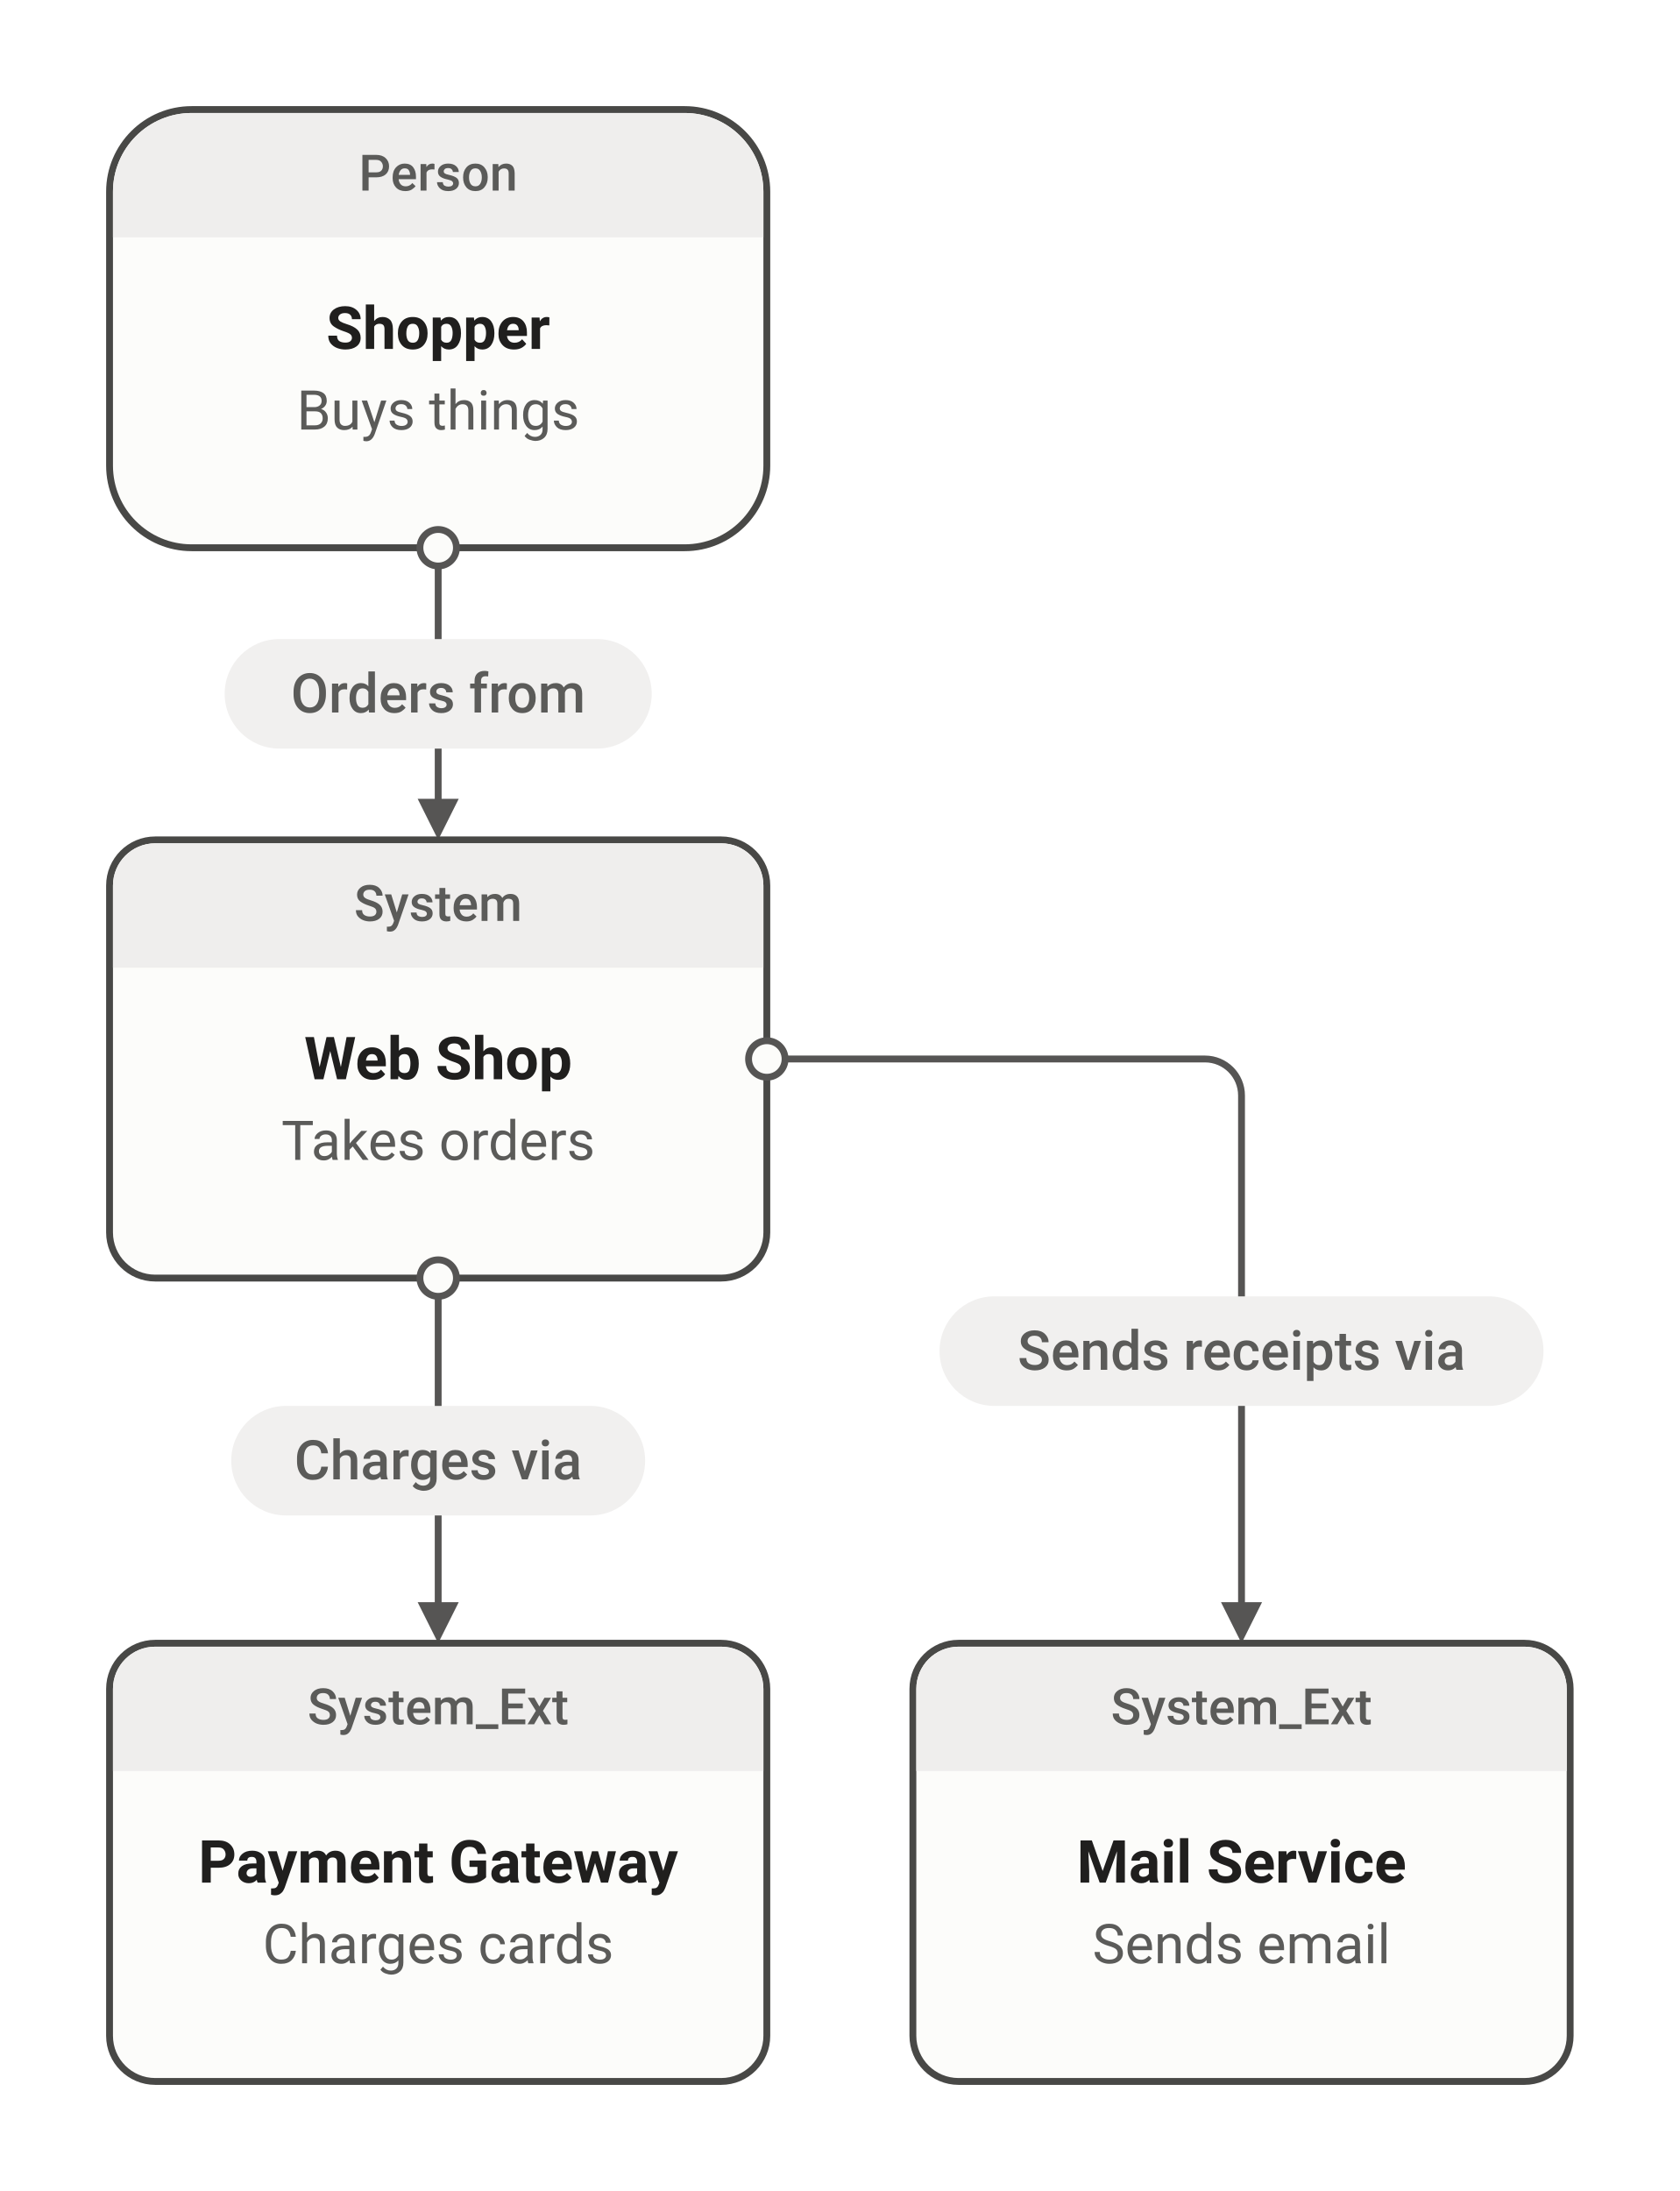
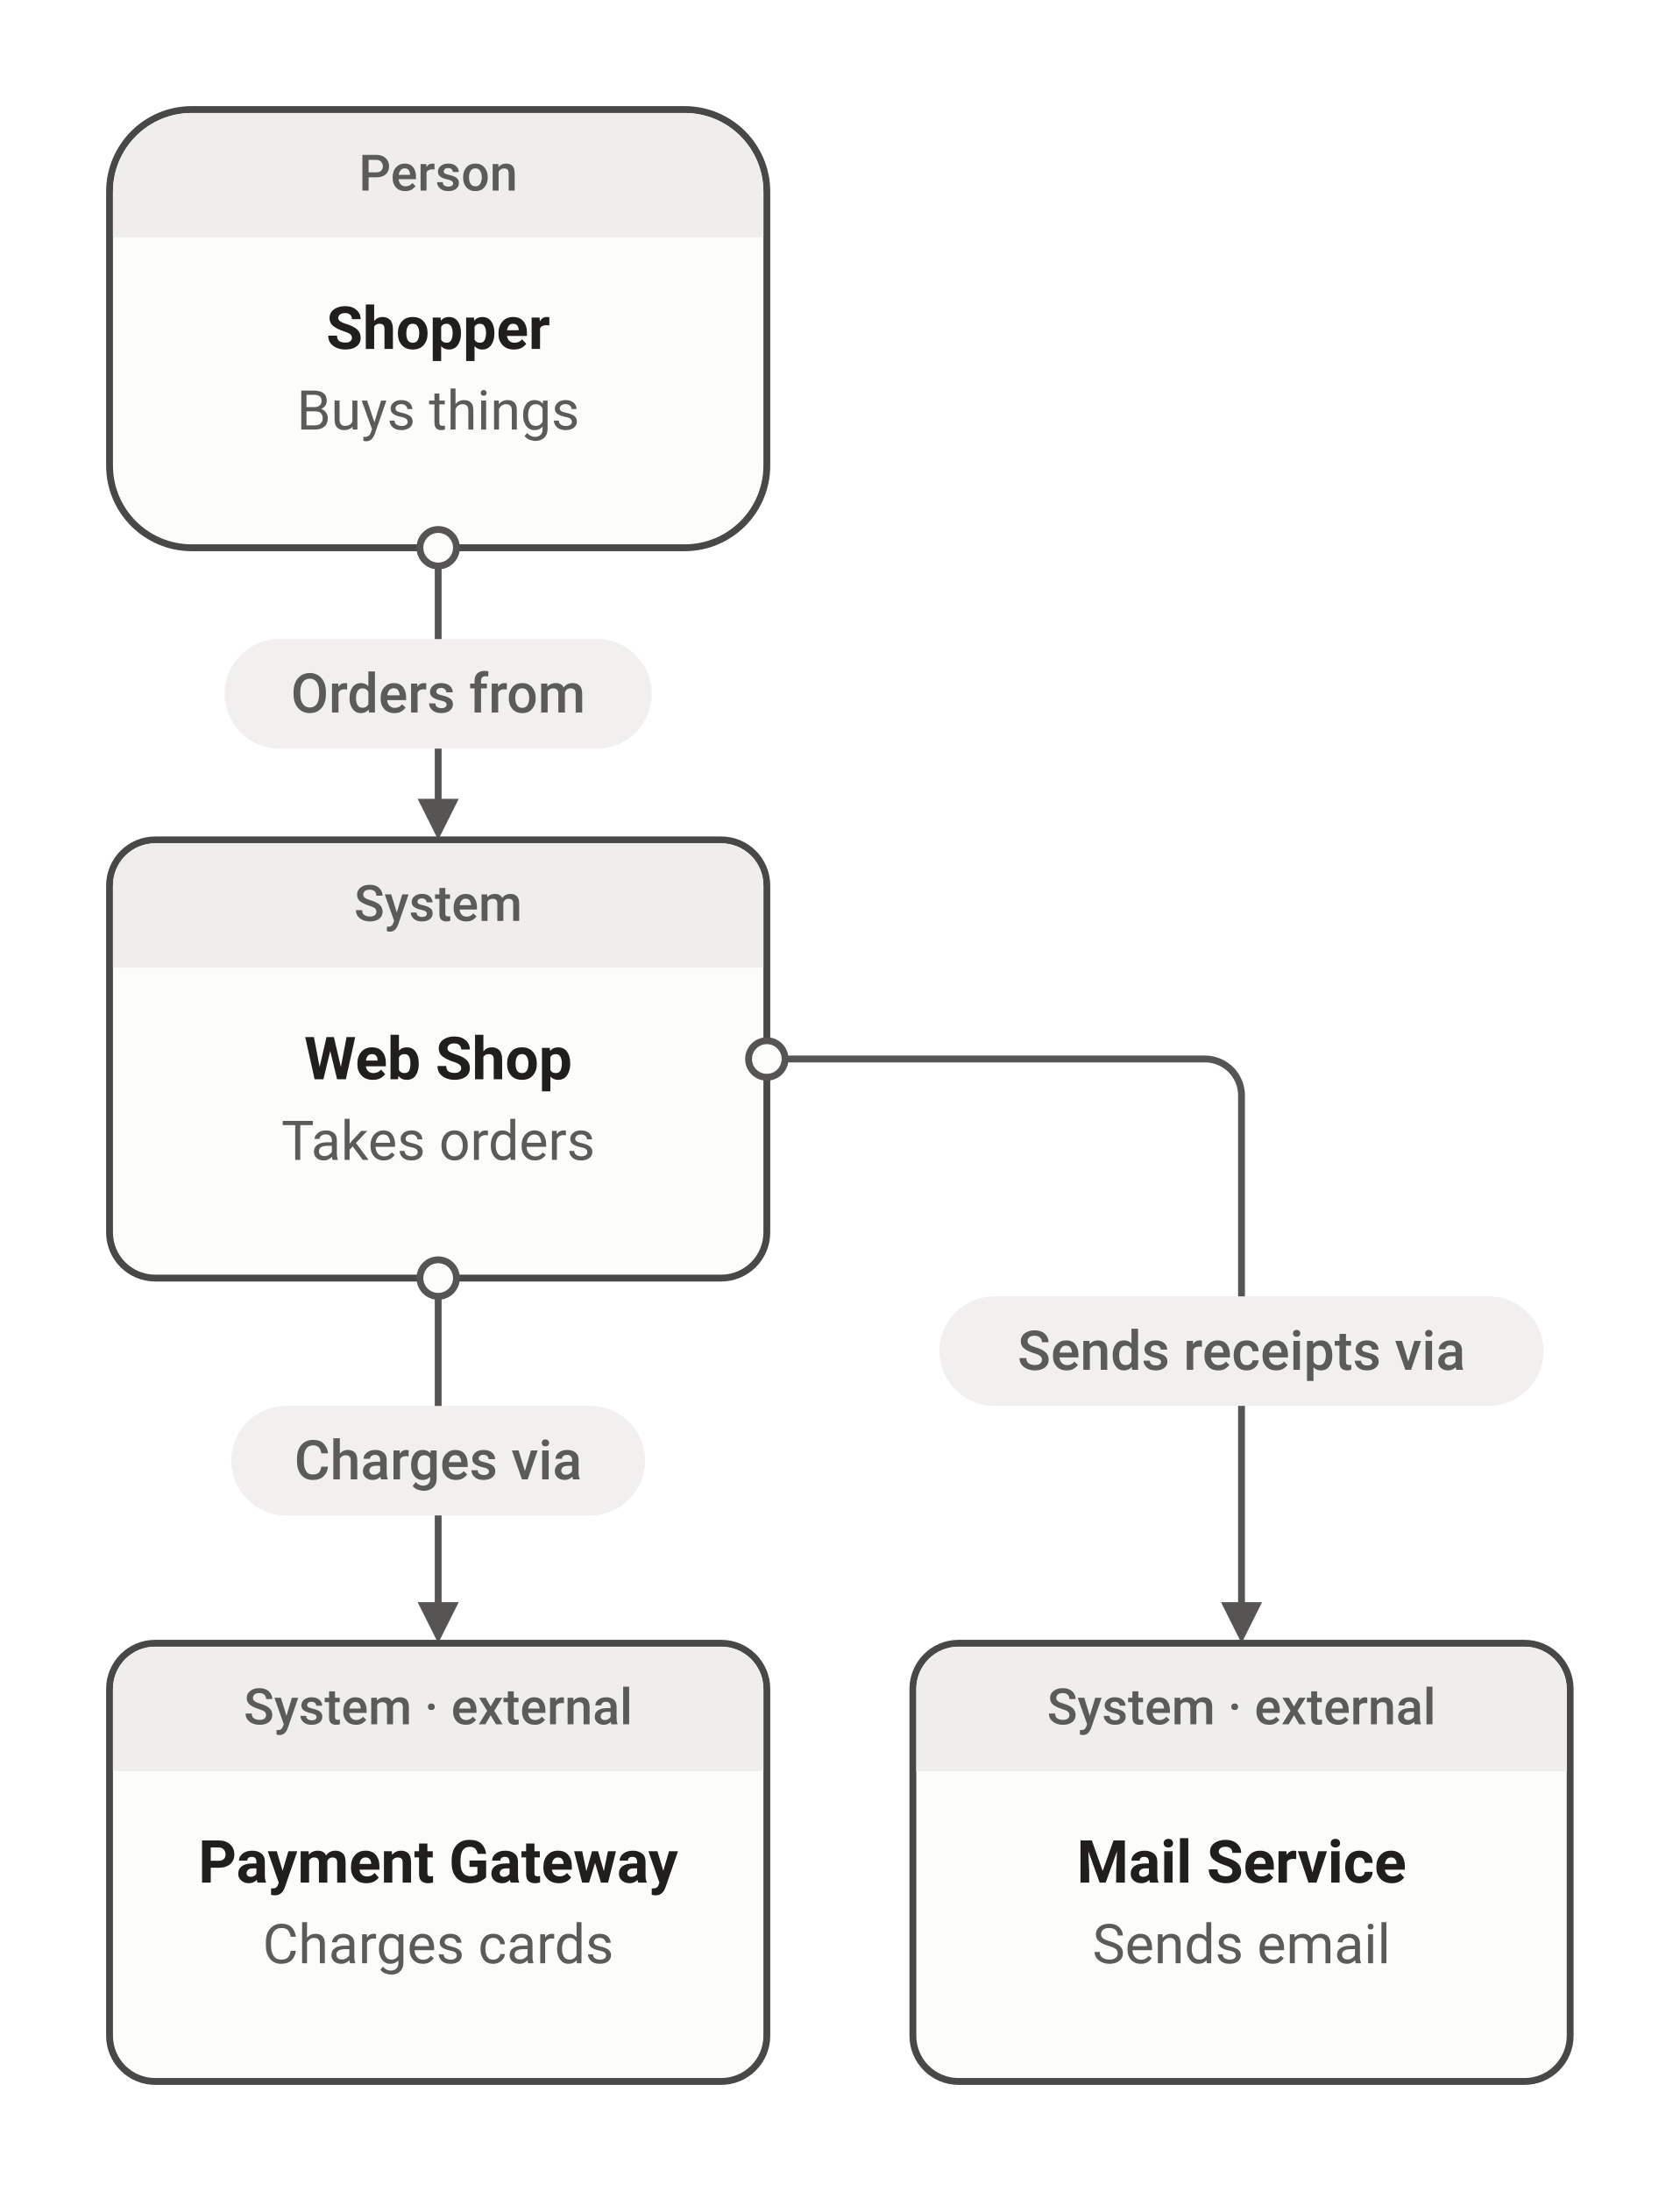
<svg xmlns="http://www.w3.org/2000/svg" class="ursula" data-theme="band" viewBox="0 0 368 480" width="368" height="480" role="img">
  <style>.ursula{background:var(--ursula-bg,transparent);font-family:-apple-system, BlinkMacSystemFont, 'Segoe UI', Roboto, 'Helvetica Neue', 'Apple SD Gothic Neo', 'Noto Sans KR', 'Malgun Gothic', sans-serif;font-size:12px}
.ursula-lane{fill:var(--ursula-surface,#fcfcfa);stroke:var(--ursula-hair,#e2e1e0);stroke-width:1}
.ursula-lane--tint{fill:var(--ursula-lane,#efeeed)}
.ursula-lane-label{fill:var(--ursula-fg,#201f1e);font-size:13px;font-weight:600}
.ursula-node-box{fill:var(--ursula-surface,#fcfcfa);stroke:var(--ursula-border,#484846);stroke-width:1.5}
.ursula-node--on-lane .ursula-node-box{fill:var(--ursula-surface,#fcfcfa)}
[data-role="start"] .ursula-node-box{fill:var(--ursula-start-fill,#e5c37a)}
[data-role="decision"] .ursula-node-box{fill:var(--ursula-surface,#fcfcfa)}
.ursula-node-title{fill:var(--ursula-fg,#201f1e);font-size:13px;font-weight:600}
.ursula-node-line{fill:var(--ursula-muted,#5b5b59);font-size:12px;font-weight:400}
[data-role="start"] .ursula-node-title{fill:var(--ursula-on-accent,#201f1e)}
[data-role="start"] .ursula-node-line{fill:var(--ursula-on-accent,#201f1e);fill-opacity:.8}
[data-role="decision"] .ursula-node-title{fill:var(--ursula-fg,#201f1e)}
[data-role="decision"] .ursula-node-line{fill:var(--ursula-fg,#201f1e);fill-opacity:.8}
.ursula-edge{fill:none;stroke:var(--ursula-line,#565554);stroke-width:1.5;stroke-linecap:round;stroke-linejoin:round}
.ursula-edge--dotted{stroke-dasharray:5 4}
.ursula-arrow{fill:var(--ursula-line,#565554)}
.ursula-arrow--accent{fill:var(--ursula-line,#565554)}
.ursula-edge-label-bg{fill:var(--ursula-chip-fill,#f1f0ef)}
.ursula-edge-label{fill:var(--ursula-muted,#5b5b59);font-size:12px;font-weight:500}
.ursula-port{fill:var(--ursula-surface,#fcfcfa);stroke:var(--ursula-line,#565554);stroke-width:1.5}
.ursula-legend-rule{stroke:var(--ursula-hair,#e2e1e0);stroke-width:1}
.ursula-legend-text{fill:var(--ursula-muted,#5b5b59);font-size:12px;font-weight:400}
.ursula-rule{fill:none;stroke:var(--ursula-hair,#e2e1e0);stroke-width:1}
.ursula-node--on-lane .ursula-rule{stroke:var(--ursula-hair,#e2e1e0);stroke-width:1}
.ursula-head-band{fill:var(--ursula-lane,#efeeed)}
.ursula-cell-title{fill:var(--ursula-fg,#201f1e);font-size:13px;font-weight:600}
.ursula-cell-tag{fill:var(--ursula-muted,#5b5b59);font-size:11px;font-weight:500}
.ursula-cell-body{fill:var(--ursula-fg,#201f1e);font-size:12px;font-weight:400}
.ursula-start-dot{fill:var(--ursula-accent,#82641c)}
.ursula-end-ring{fill:var(--ursula-surface,#fcfcfa);stroke:var(--ursula-fg,#201f1e);stroke-width:1.5}
.ursula-end-core{fill:var(--ursula-fg,#201f1e)}
.ursula-bar{fill:var(--ursula-fg,#201f1e)}
.ursula-note{fill:var(--ursula-lane,#efeeed);stroke:var(--ursula-border,#484846);stroke-width:1;stroke-linejoin:round}
.ursula-note-fold{fill:none;stroke:var(--ursula-border,#484846);stroke-width:1;stroke-linejoin:round}
.ursula-actor{fill:none;stroke:var(--ursula-line,#565554);stroke-width:1.5;stroke-linecap:round;stroke-linejoin:round}
.ursula-actor-name{fill:var(--ursula-muted,#5b5b59);font-size:12px;font-weight:500}
.ursula-end-stroke{fill:none;stroke:var(--ursula-line,#565554);stroke-width:1.5;stroke-linecap:round;stroke-linejoin:round}
.ursula-end-stroke--accent{stroke:var(--ursula-accent,#82641c)}
.ursula-end-hollow{fill:var(--ursula-surface,#fcfcfa);stroke:var(--ursula-line,#565554);stroke-width:1.5;stroke-linejoin:round}
.ursula-end-hollow--accent{stroke:var(--ursula-accent,#82641c)}
.ursula-end-solid{fill:var(--ursula-line,#565554);stroke:var(--ursula-line,#565554);stroke-width:1.5;stroke-linejoin:round}
.ursula-end-solid--accent{fill:var(--ursula-accent,#82641c);stroke:var(--ursula-accent,#82641c)}
.ursula-end-label{fill:var(--ursula-fg,#201f1e);font-size:11px;font-weight:500}
.ursula-zone-name{fill:var(--ursula-fg,#201f1e);font-size:13px}
.ursula-zone-sub{fill:var(--ursula-muted,#5b5b59);font-size:12px;font-weight:500;opacity:1}
.ursula-cell-body{fill:var(--ursula-muted,#5b5b59)}
@media (prefers-color-scheme: dark){
.ursula{background:var(--ursula-bg,transparent);font-family:-apple-system, BlinkMacSystemFont, 'Segoe UI', Roboto, 'Helvetica Neue', 'Apple SD Gothic Neo', 'Noto Sans KR', 'Malgun Gothic', sans-serif;font-size:12px}
.ursula-lane{fill:var(--ursula-surface,#171614);stroke:var(--ursula-hair,#2c2b2a);stroke-width:1}
.ursula-lane--tint{fill:var(--ursula-lane,#252422)}
.ursula-lane-label{fill:var(--ursula-fg,#efeeec);font-size:13px;font-weight:600}
.ursula-node-box{fill:var(--ursula-surface,#171614);stroke:var(--ursula-border,#bebdbb);stroke-width:1.5}
.ursula-node--on-lane .ursula-node-box{fill:var(--ursula-surface,#171614)}
[data-role="start"] .ursula-node-box{fill:var(--ursula-start-fill,#dab975)}
[data-role="decision"] .ursula-node-box{fill:var(--ursula-surface,#171614)}
.ursula-node-title{fill:var(--ursula-fg,#efeeec);font-size:13px;font-weight:600}
.ursula-node-line{fill:var(--ursula-muted,#b2b1af);font-size:12px;font-weight:400}
[data-role="start"] .ursula-node-title{fill:var(--ursula-on-accent,#171614)}
[data-role="start"] .ursula-node-line{fill:var(--ursula-on-accent,#171614);fill-opacity:.8}
[data-role="decision"] .ursula-node-title{fill:var(--ursula-fg,#efeeec)}
[data-role="decision"] .ursula-node-line{fill:var(--ursula-fg,#efeeec);fill-opacity:.8}
.ursula-edge{fill:none;stroke:var(--ursula-line,#a5a4a2);stroke-width:1.5;stroke-linecap:round;stroke-linejoin:round}
.ursula-edge--dotted{stroke-dasharray:5 4}
.ursula-arrow{fill:var(--ursula-line,#a5a4a2)}
.ursula-arrow--accent{fill:var(--ursula-line,#a5a4a2)}
.ursula-edge-label-bg{fill:var(--ursula-chip-fill,#252422)}
.ursula-edge-label{fill:var(--ursula-muted,#b2b1af);font-size:12px;font-weight:500}
.ursula-port{fill:var(--ursula-surface,#171614);stroke:var(--ursula-line,#a5a4a2);stroke-width:1.5}
.ursula-legend-rule{stroke:var(--ursula-hair,#2c2b2a);stroke-width:1}
.ursula-legend-text{fill:var(--ursula-muted,#b2b1af);font-size:12px;font-weight:400}
.ursula-rule{fill:none;stroke:var(--ursula-hair,#2c2b2a);stroke-width:1}
.ursula-node--on-lane .ursula-rule{stroke:var(--ursula-hair,#2c2b2a);stroke-width:1}
.ursula-head-band{fill:var(--ursula-lane,#252422)}
.ursula-cell-title{fill:var(--ursula-fg,#efeeec);font-size:13px;font-weight:600}
.ursula-cell-tag{fill:var(--ursula-muted,#b2b1af);font-size:11px;font-weight:500}
.ursula-cell-body{fill:var(--ursula-fg,#efeeec);font-size:12px;font-weight:400}
.ursula-start-dot{fill:var(--ursula-accent,#dab975)}
.ursula-end-ring{fill:var(--ursula-surface,#171614);stroke:var(--ursula-fg,#efeeec);stroke-width:1.5}
.ursula-end-core{fill:var(--ursula-fg,#efeeec)}
.ursula-bar{fill:var(--ursula-fg,#efeeec)}
.ursula-note{fill:var(--ursula-lane,#252422);stroke:var(--ursula-border,#bebdbb);stroke-width:1;stroke-linejoin:round}
.ursula-note-fold{fill:none;stroke:var(--ursula-border,#bebdbb);stroke-width:1;stroke-linejoin:round}
.ursula-actor{fill:none;stroke:var(--ursula-line,#a5a4a2);stroke-width:1.5;stroke-linecap:round;stroke-linejoin:round}
.ursula-actor-name{fill:var(--ursula-muted,#b2b1af);font-size:12px;font-weight:500}
.ursula-end-stroke{fill:none;stroke:var(--ursula-line,#a5a4a2);stroke-width:1.5;stroke-linecap:round;stroke-linejoin:round}
.ursula-end-stroke--accent{stroke:var(--ursula-accent,#dab975)}
.ursula-end-hollow{fill:var(--ursula-surface,#171614);stroke:var(--ursula-line,#a5a4a2);stroke-width:1.5;stroke-linejoin:round}
.ursula-end-hollow--accent{stroke:var(--ursula-accent,#dab975)}
.ursula-end-solid{fill:var(--ursula-line,#a5a4a2);stroke:var(--ursula-line,#a5a4a2);stroke-width:1.5;stroke-linejoin:round}
.ursula-end-solid--accent{fill:var(--ursula-accent,#dab975);stroke:var(--ursula-accent,#dab975)}
.ursula-end-label{fill:var(--ursula-fg,#efeeec);font-size:11px;font-weight:500}
.ursula-zone-name{fill:var(--ursula-fg,#efeeec);font-size:13px}
.ursula-zone-sub{fill:var(--ursula-muted,#b2b1af);font-size:12px;font-weight:500;opacity:1}
.ursula-cell-body{fill:var(--ursula-muted,#b2b1af)}
}</style>
  <defs>
    <marker id="ursula-arrow" viewBox="0 0 9 9" refX="1" refY="4.5" markerWidth="9" markerHeight="9" markerUnits="userSpaceOnUse" orient="auto">
      <path class="ursula-arrow" d="M0 0L9 4.5L0 9z" />
    </marker>
    <marker id="ursula-arrow-accent" viewBox="0 0 9 9" refX="1" refY="4.5" markerWidth="9" markerHeight="9" markerUnits="userSpaceOnUse" orient="auto">
      <path class="ursula-arrow ursula-arrow--accent" d="M0 0L9 4.5L0 9z" />
    </marker>
  </defs>
  <path class="ursula-edge ursula-edge--normal" data-style="normal" data-from="buyer" data-to="store" d="M96 120 L96 176" marker-end="url(#ursula-arrow)" />
  <path class="ursula-edge ursula-edge--normal" data-style="normal" data-from="store" data-to="pay" d="M96 280 L96 352" marker-end="url(#ursula-arrow)" />
  <path class="ursula-edge ursula-edge--normal" data-style="normal" data-from="store" data-to="mail" d="M168 232 L264 232 A8 8 0 0 1 272 240 L272 352" marker-end="url(#ursula-arrow)" />
  <g class="ursula-node" data-node="buyer">
    <rect class="ursula-node-box" x="24" y="24" width="144" height="96" rx="18" />
    <clipPath id="ursula-band-buyer-24-24-144-96">
      <rect x="24.75" y="24.75" width="142.5" height="94.5" rx="17.25" />
    </clipPath>
    <rect class="ursula-head-band" x="24" y="24" width="144" height="28" clip-path="url(#ursula-band-buyer-24-24-144-96)" />
    <text class="ursula-cell-tag" x="96" y="38" text-anchor="middle" dominant-baseline="central">Person</text>
    <text class="ursula-cell-title" x="96" y="72" text-anchor="middle" dominant-baseline="central">Shopper</text>
    <text class="ursula-cell-body" x="96" y="90" text-anchor="middle" dominant-baseline="central">Buys things</text>
  </g>
  <g class="ursula-node" data-node="store">
    <rect class="ursula-node-box" x="24" y="184" width="144" height="96" rx="10" />
    <clipPath id="ursula-band-store-24-184-144-96">
      <rect x="24.75" y="184.75" width="142.5" height="94.5" rx="9.25" />
    </clipPath>
    <rect class="ursula-head-band" x="24" y="184" width="144" height="28" clip-path="url(#ursula-band-store-24-184-144-96)" />
    <text class="ursula-cell-tag" x="96" y="198" text-anchor="middle" dominant-baseline="central">System</text>
    <text class="ursula-cell-title" x="96" y="232" text-anchor="middle" dominant-baseline="central">Web Shop</text>
    <text class="ursula-cell-body" x="96" y="250" text-anchor="middle" dominant-baseline="central">Takes orders</text>
  </g>
  <g class="ursula-node" data-node="pay">
    <rect class="ursula-node-box" x="24" y="360" width="144" height="96" rx="10" />
    <clipPath id="ursula-band-pay-24-360-144-96">
      <rect x="24.75" y="360.75" width="142.5" height="94.5" rx="9.25" />
    </clipPath>
    <rect class="ursula-head-band" x="24" y="360" width="144" height="28" clip-path="url(#ursula-band-pay-24-360-144-96)" />
-     <text class="ursula-cell-tag" x="96" y="374" text-anchor="middle" dominant-baseline="central">System_Ext</text>
+     <text class="ursula-cell-tag" x="96" y="374" text-anchor="middle" dominant-baseline="central">System · external</text>
    <text class="ursula-cell-title" x="96" y="408" text-anchor="middle" dominant-baseline="central">Payment Gateway</text>
    <text class="ursula-cell-body" x="96" y="426" text-anchor="middle" dominant-baseline="central">Charges cards</text>
  </g>
  <g class="ursula-node" data-node="mail">
    <rect class="ursula-node-box" x="200" y="360" width="144" height="96" rx="10" />
    <clipPath id="ursula-band-mail-200-360-144-96">
      <rect x="200.75" y="360.75" width="142.5" height="94.5" rx="9.25" />
    </clipPath>
    <rect class="ursula-head-band" x="200" y="360" width="144" height="28" clip-path="url(#ursula-band-mail-200-360-144-96)" />
-     <text class="ursula-cell-tag" x="272" y="374" text-anchor="middle" dominant-baseline="central">System_Ext</text>
+     <text class="ursula-cell-tag" x="272" y="374" text-anchor="middle" dominant-baseline="central">System · external</text>
    <text class="ursula-cell-title" x="272" y="408" text-anchor="middle" dominant-baseline="central">Mail Service</text>
    <text class="ursula-cell-body" x="272" y="426" text-anchor="middle" dominant-baseline="central">Sends email</text>
  </g>
  <circle class="ursula-port" cx="96" cy="120" r="4" />
  <circle class="ursula-port" cx="96" cy="280" r="4" />
  <circle class="ursula-port" cx="168" cy="232" r="4" />
  <g class="ursula-edge-label-group" data-from="buyer" data-to="store">
    <rect class="ursula-edge-label-bg" x="49.22" y="140" width="93.56" height="24" rx="12" />
    <text class="ursula-edge-label" x="96" y="152" text-anchor="middle" dominant-baseline="central">Orders from</text>
  </g>
  <g class="ursula-edge-label-group" data-from="store" data-to="pay">
    <rect class="ursula-edge-label-bg" x="50.66" y="308" width="90.68" height="24" rx="12" />
    <text class="ursula-edge-label" x="96" y="320" text-anchor="middle" dominant-baseline="central">Charges via</text>
  </g>
  <g class="ursula-edge-label-group" data-from="store" data-to="mail">
    <rect class="ursula-edge-label-bg" x="205.84" y="284" width="132.32" height="24" rx="12" />
    <text class="ursula-edge-label" x="272" y="296" text-anchor="middle" dominant-baseline="central">Sends receipts via</text>
  </g>
</svg>
